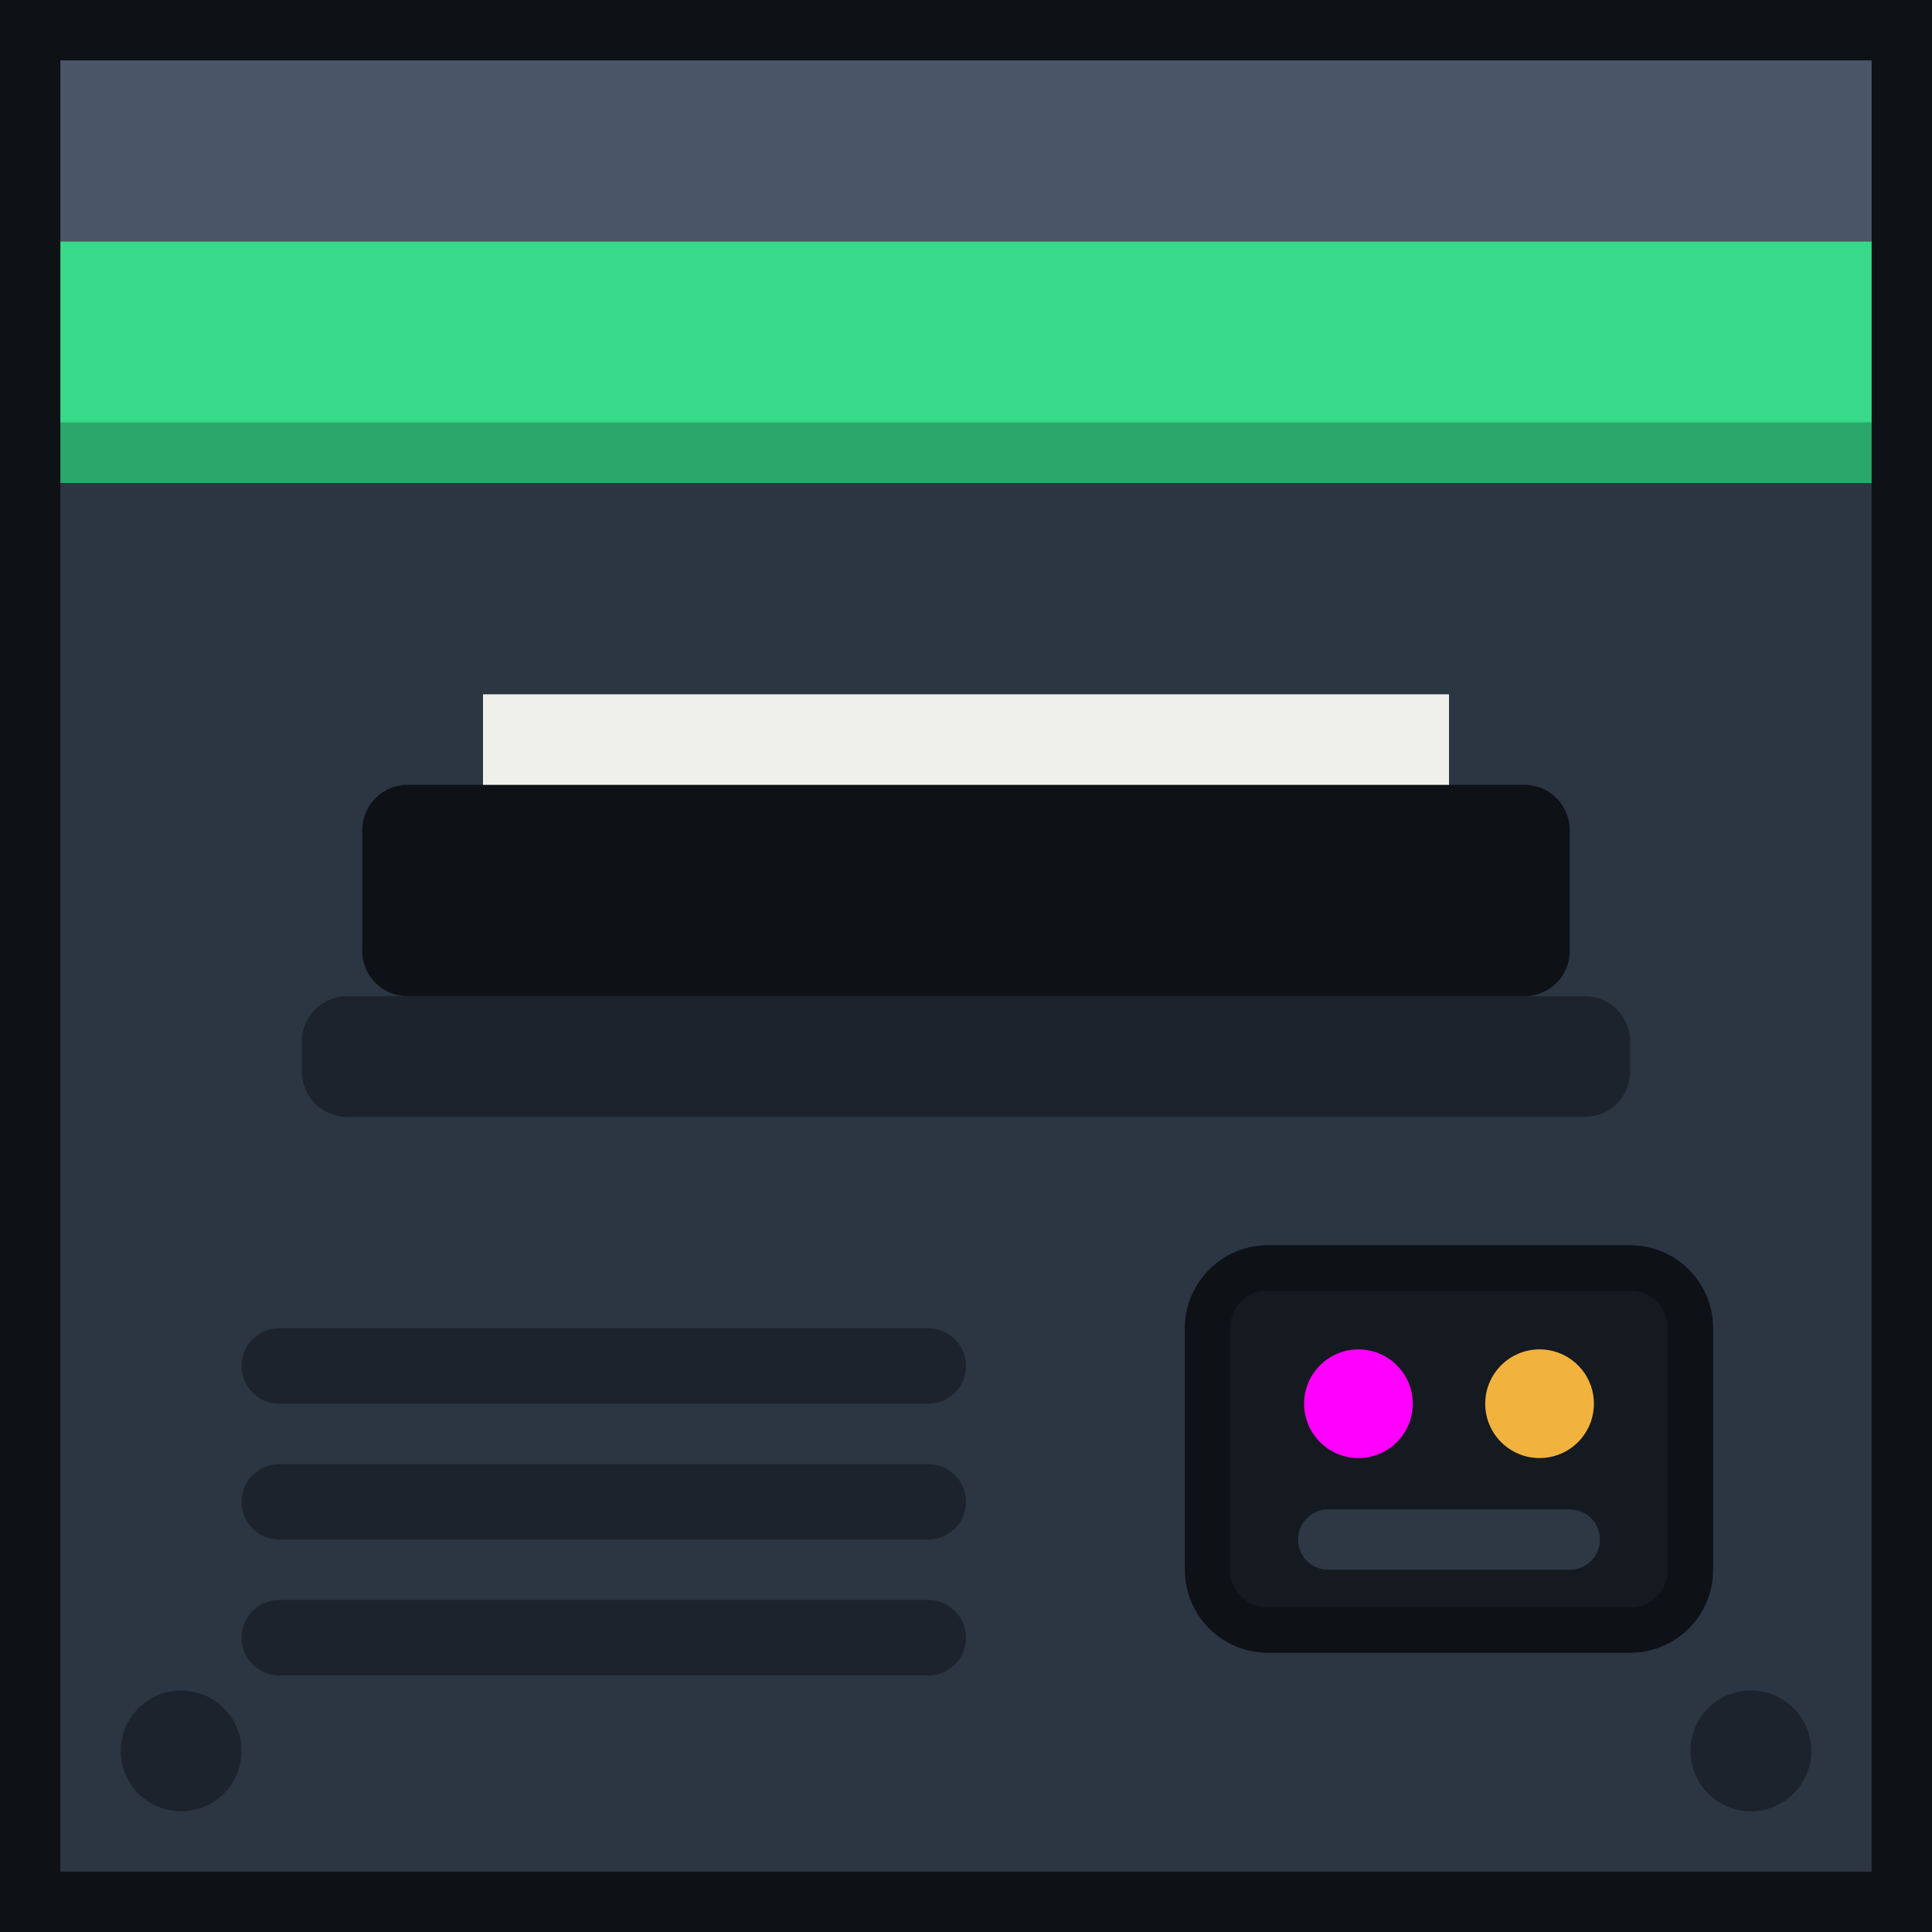
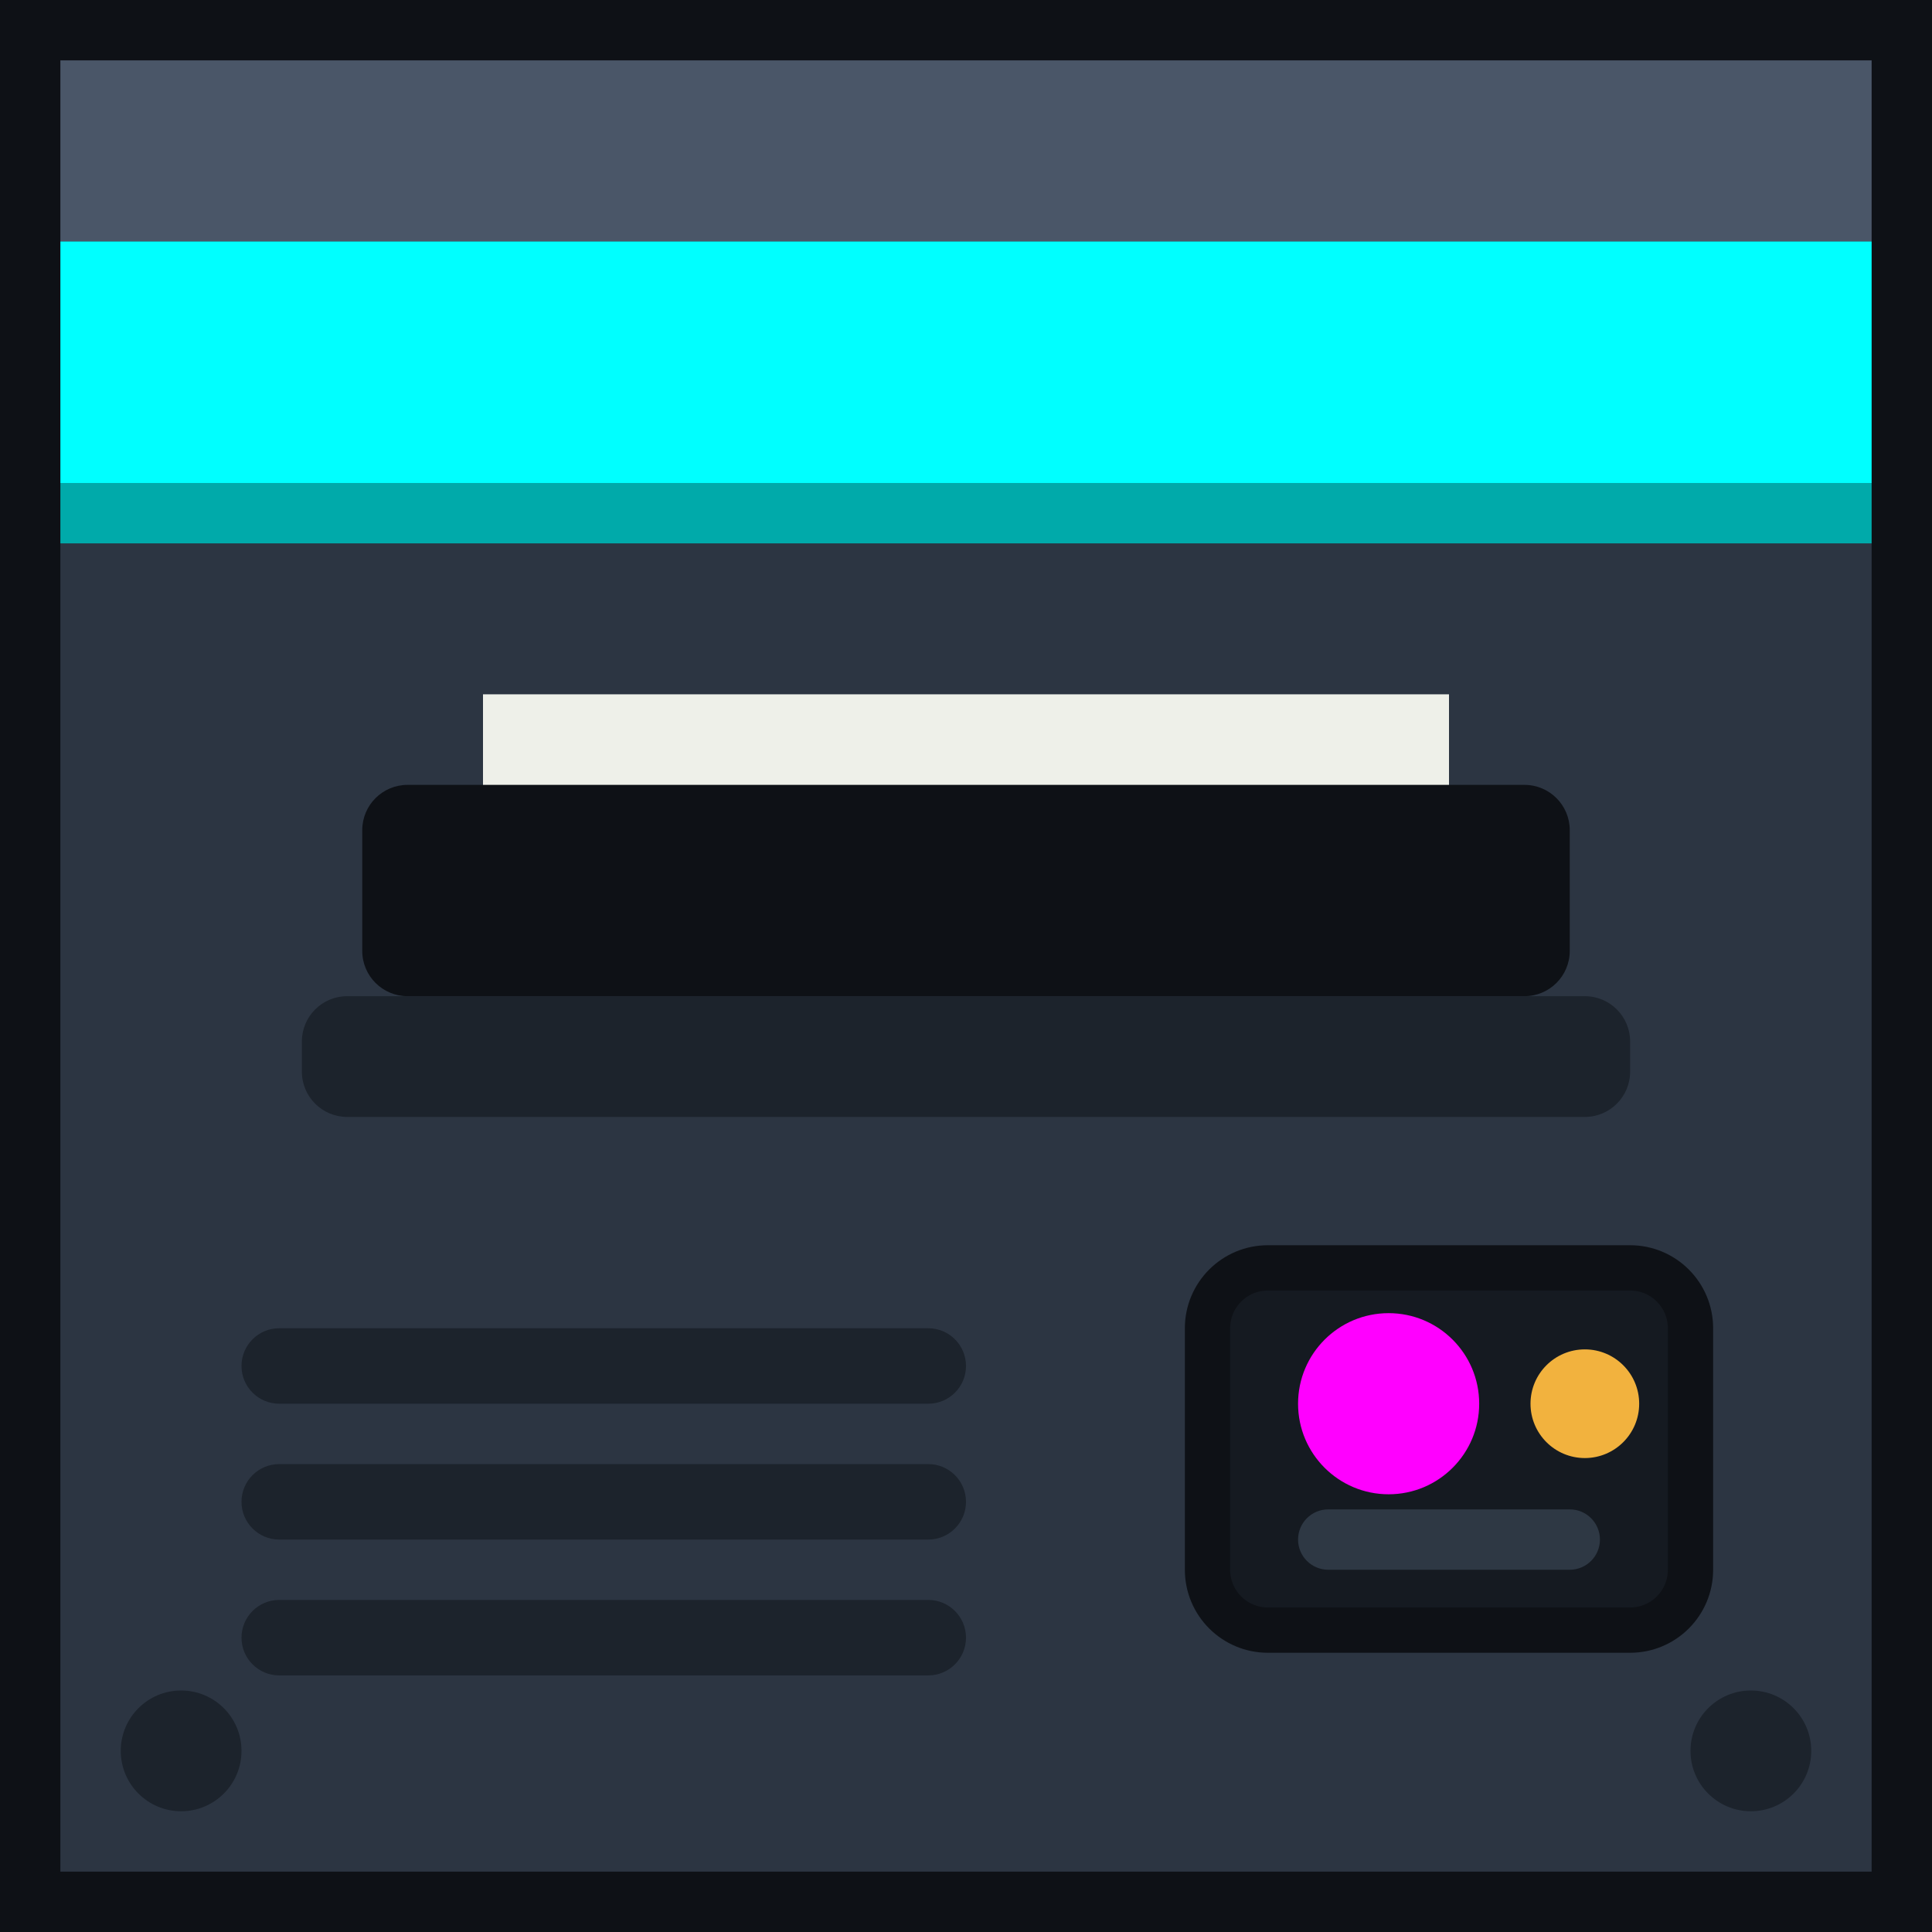
<svg xmlns="http://www.w3.org/2000/svg" viewBox="0 0 64 64" width="64" height="64">
  <rect width="64" height="64" fill="#2c3542" />
  <rect width="64" height="8" fill="#4a5668" />
-   <rect y="8" width="64" height="6" fill="#39d98a" />
-   <rect y="14" width="64" height="2" fill="#2aa86b" />
+   <rect y="8" width="64" height="8" fill="#00ffff" />
+   <rect y="16" width="64" height="2" fill="#00aaaa" />
  <rect x="16" y="23" width="32" height="4" fill="#eef0e9" />
  <rect x="12" y="26" width="40" height="7" rx="1.5" fill="#0e1116" />
  <rect x="10" y="33" width="44" height="4" rx="1.5" fill="#1c232c" />
  <rect x="40" y="42" width="16" height="12" rx="2" fill="#151a21" stroke="#0e1116" stroke-width="1.5" />
-   <circle cx="45" cy="46.5" r="1.8" fill="#ff00ff" />
-   <circle cx="51" cy="46.5" r="1.8" fill="#f2b23e" />
+   <circle cx="46" cy="46.5" r="3" fill="#ff00ff" />
+   <circle cx="52.5" cy="46.5" r="1.8" fill="#f2b23e" />
  <rect x="43" y="50" width="10" height="2" rx="1" fill="#2e3844" />
  <g fill="#1c232c">
    <rect x="8" y="44" width="24" height="2.5" rx="1.25" />
    <rect x="8" y="48.5" width="24" height="2.5" rx="1.25" />
    <rect x="8" y="53" width="24" height="2.5" rx="1.25" />
  </g>
  <circle cx="6" cy="58" r="2" fill="#1c232c" />
  <circle cx="58" cy="58" r="2" fill="#1c232c" />
  <rect x="1" y="1" width="62" height="62" fill="none" stroke="#0e1116" stroke-width="2" />
</svg>
